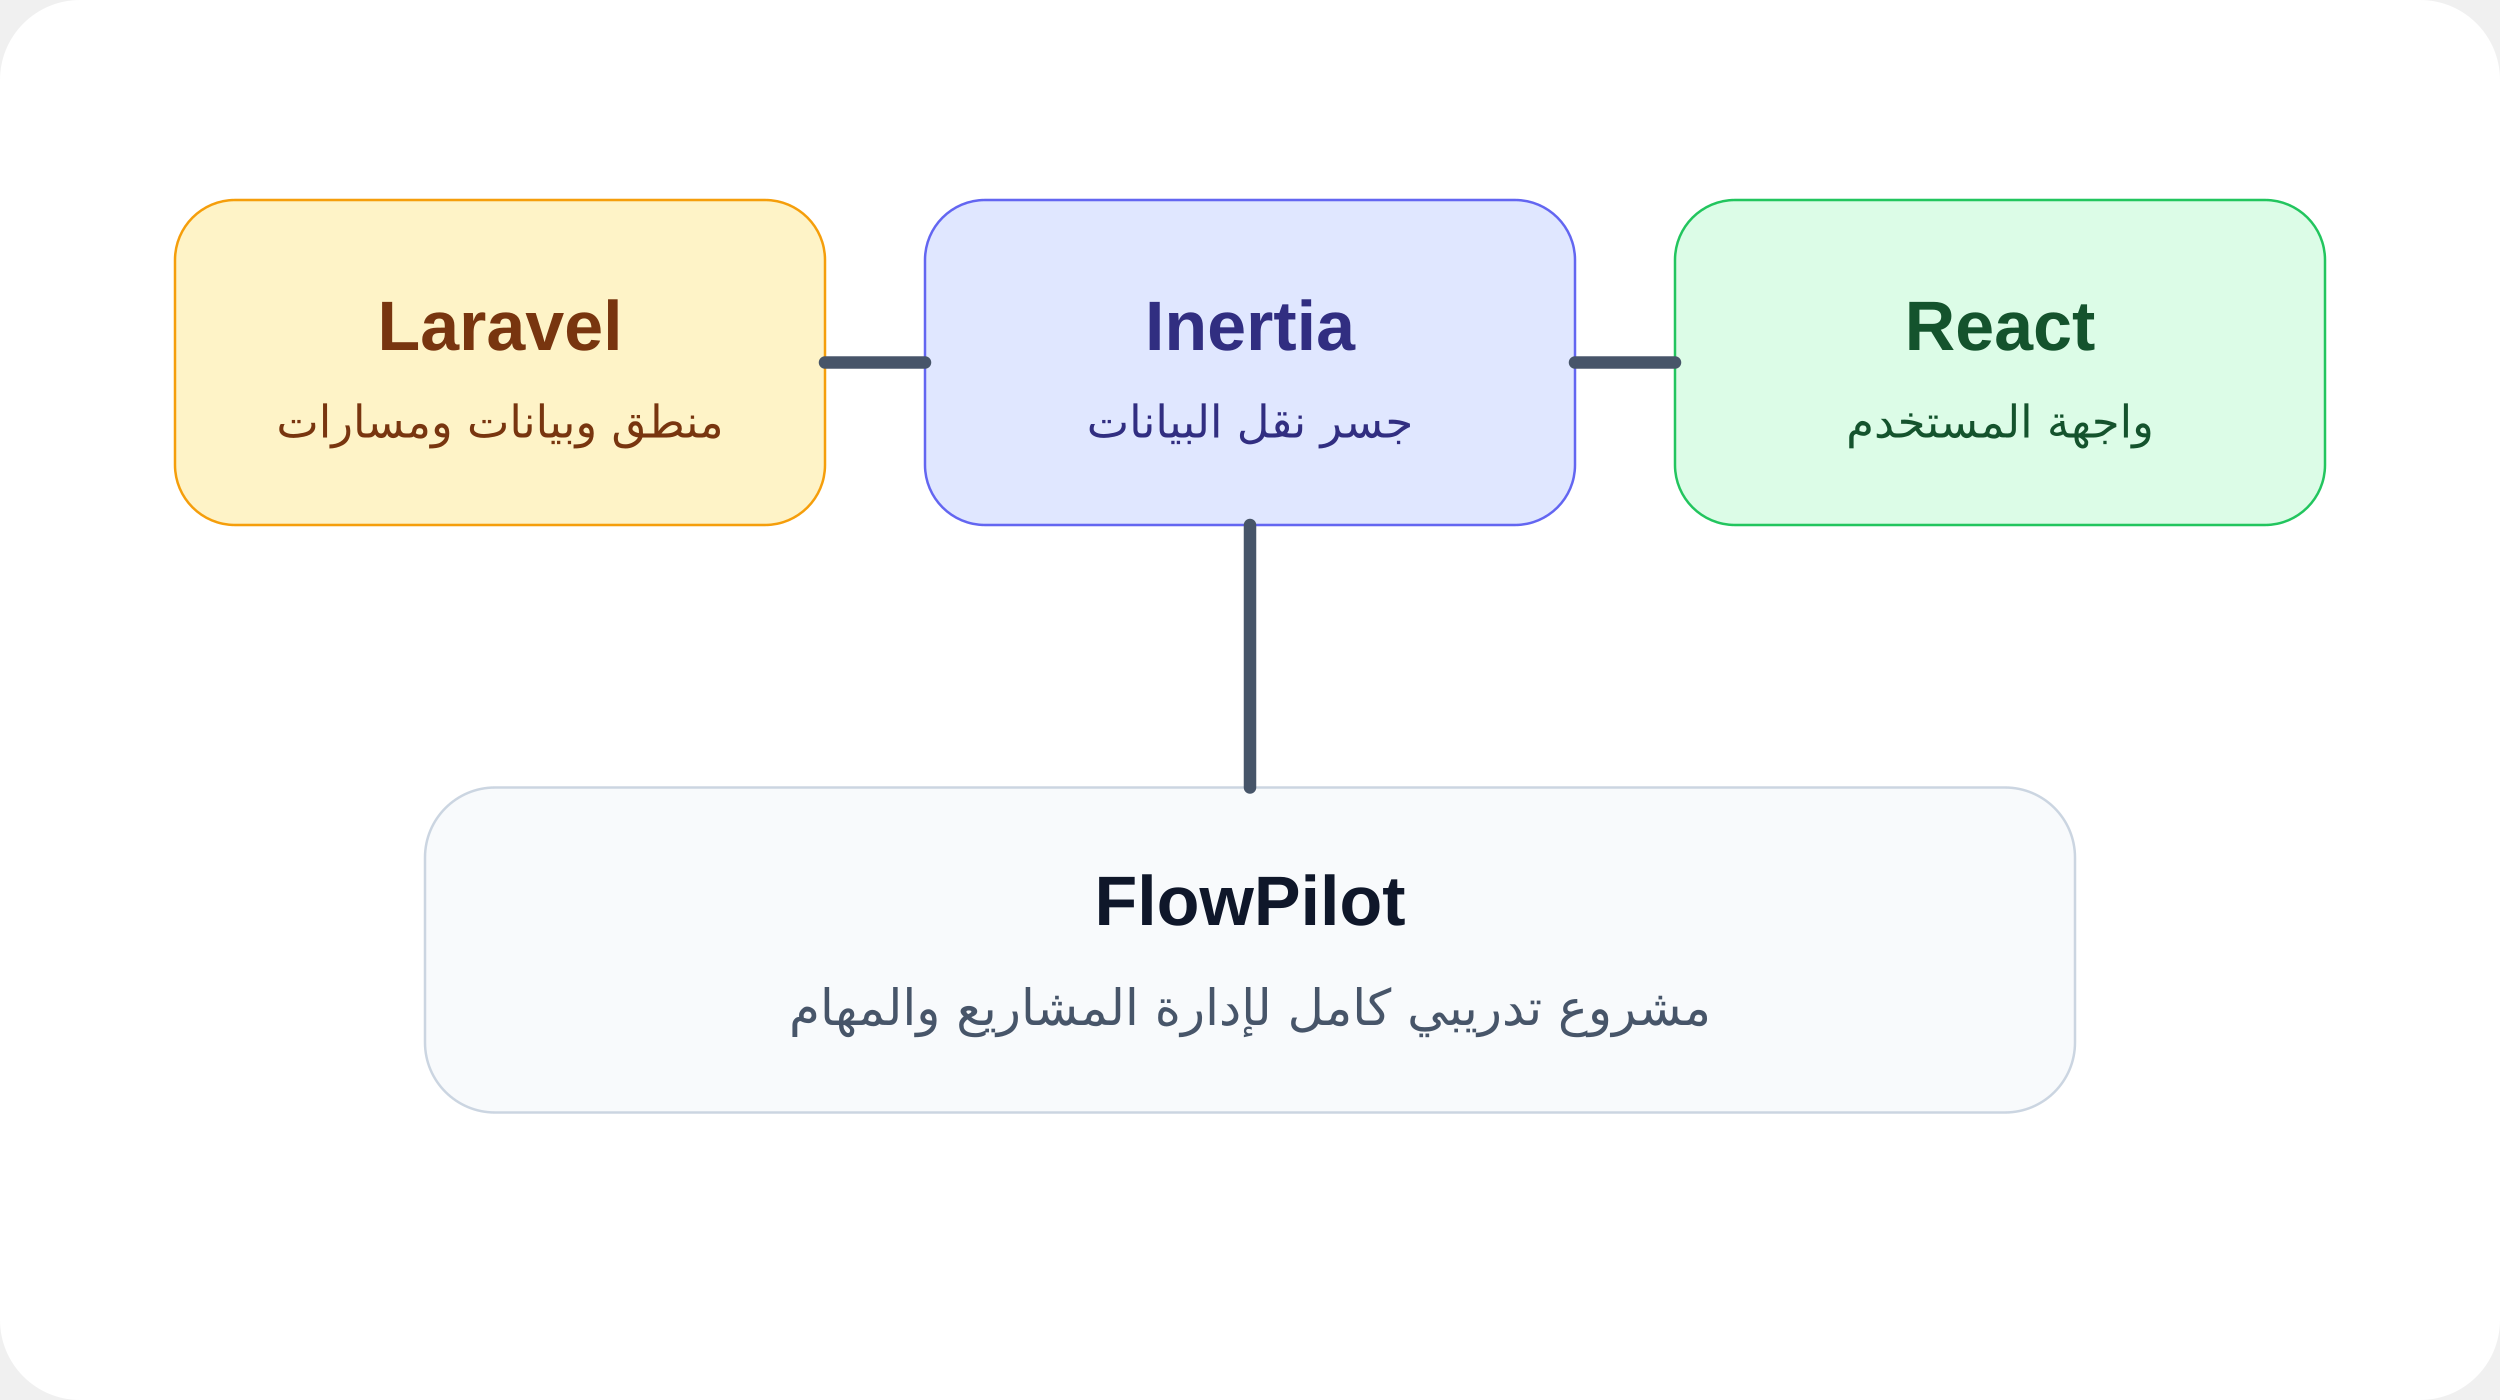
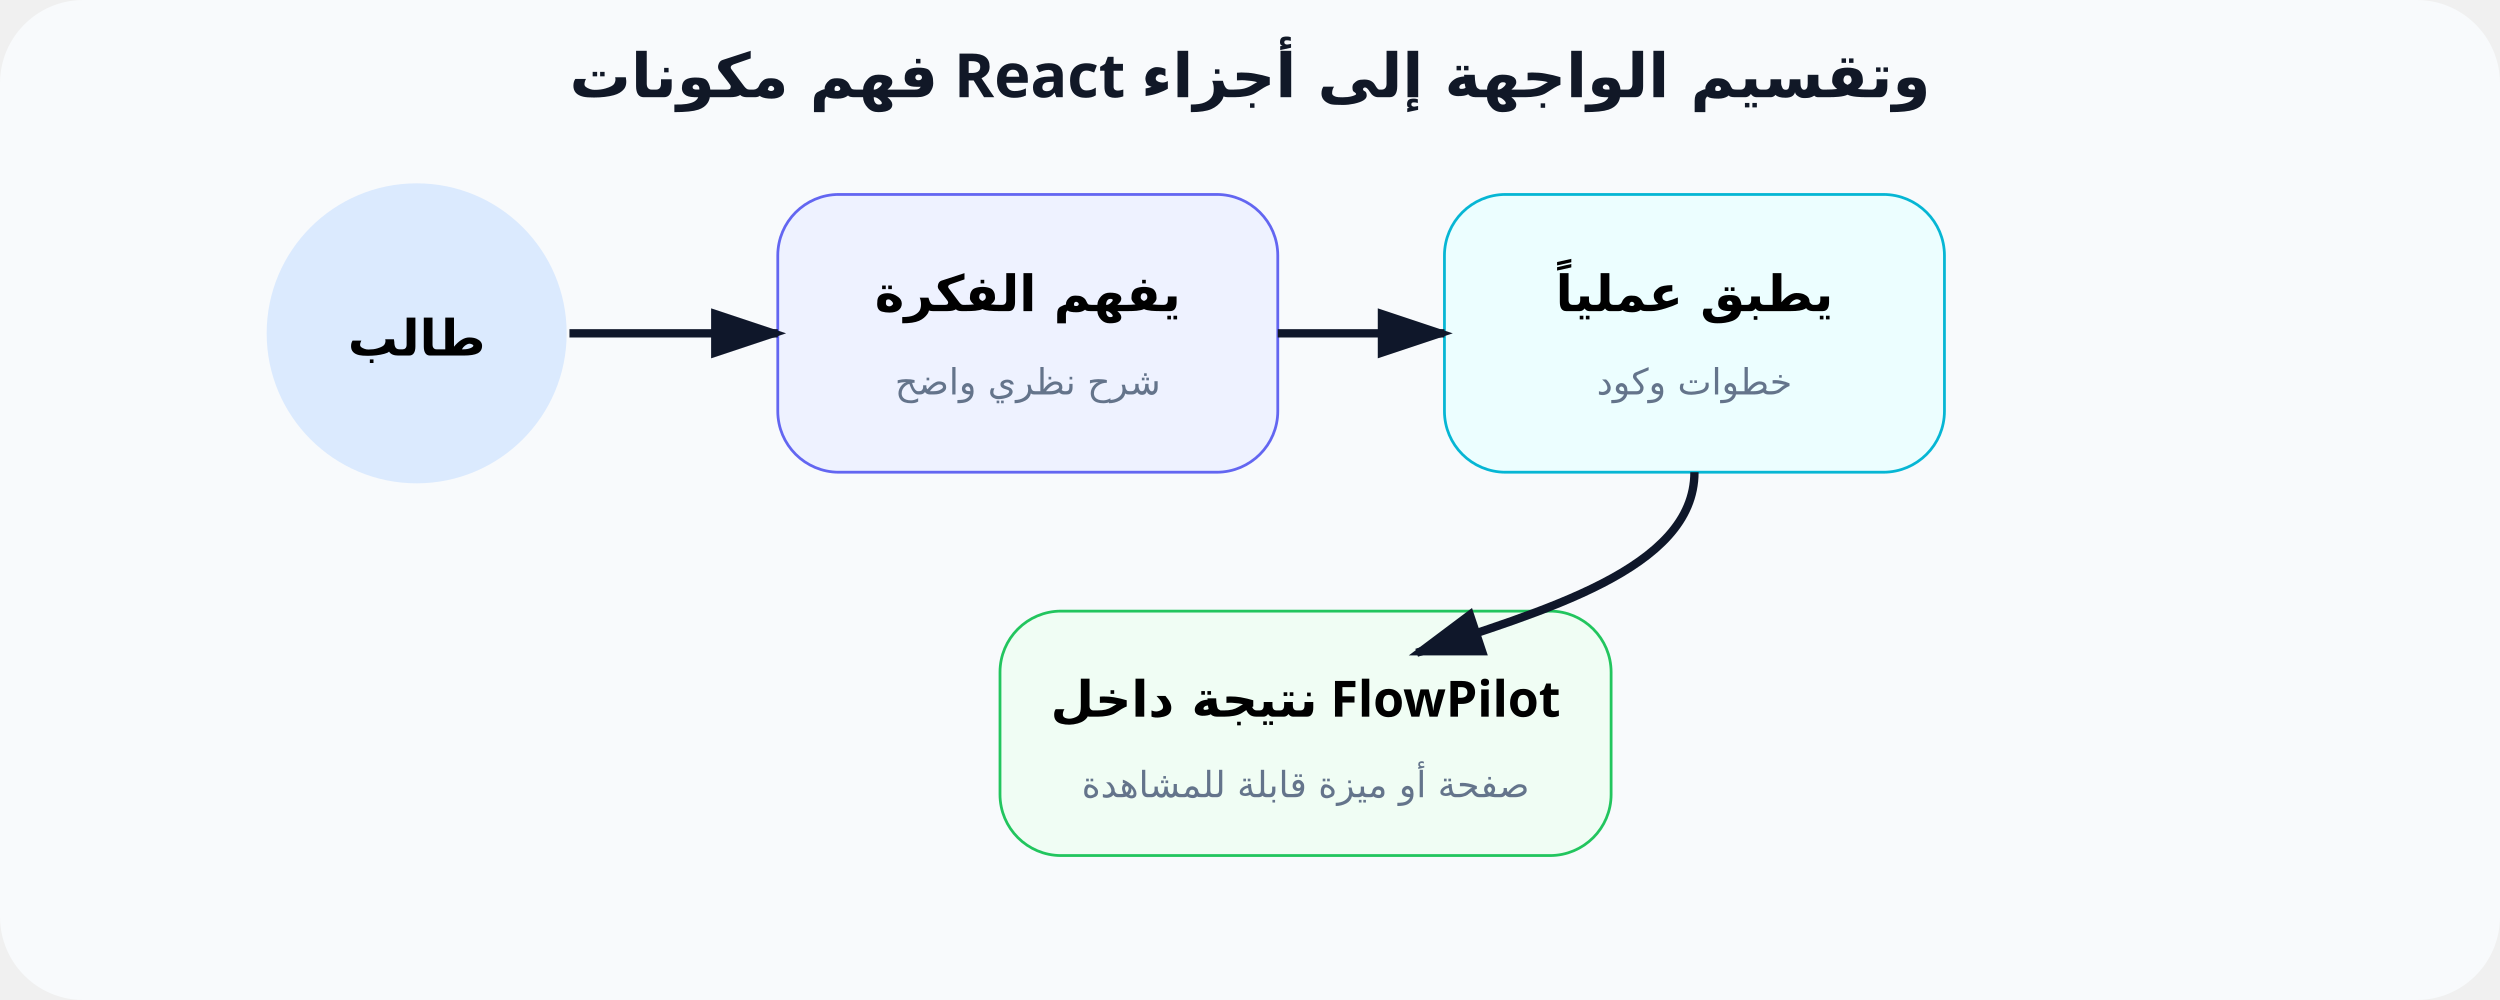
- <svg xmlns="http://www.w3.org/2000/svg" width="1000" height="560" viewBox="0 0 1000 560">
-   <rect width="1000" height="560" rx="32" fill="#ffffff" />
-   <rect x="70" y="80" width="260" height="130" rx="24" fill="#fef3c7" stroke="#f59e0b" />
-   <text x="200" y="140" text-anchor="middle" font-size="28" font-weight="900" fill="#78350f" font-family="Arial">Laravel</text>
-   <text x="200" y="175" text-anchor="middle" font-size="18" fill="#78350f" font-family="Arial">منطق وبيانات ومسارات</text>
-   <rect x="370" y="80" width="260" height="130" rx="24" fill="#e0e7ff" stroke="#6366f1" />
-   <text x="500" y="140" text-anchor="middle" font-size="28" font-weight="900" fill="#312e81" font-family="Arial">Inertia</text>
-   <text x="500" y="175" text-anchor="middle" font-size="18" fill="#312e81" font-family="Arial">جسر نقل البيانات</text>
-   <rect x="670" y="80" width="260" height="130" rx="24" fill="#dcfce7" stroke="#22c55e" />
-   <text x="800" y="140" text-anchor="middle" font-size="28" font-weight="900" fill="#14532d" font-family="Arial">React</text>
-   <text x="800" y="175" text-anchor="middle" font-size="18" fill="#14532d" font-family="Arial">واجهة المستخدم</text>
-   <path d="M330 145 H370 M630 145 H670" stroke="#475569" stroke-width="5" stroke-linecap="round" />
-   <rect x="170" y="315" width="660" height="130" rx="28" fill="#f8fafc" stroke="#cbd5e1" />
-   <text x="500" y="370" text-anchor="middle" font-size="28" font-weight="900" fill="#0f172a" font-family="Arial">FlowPilot</text>
-   <text x="500" y="410" text-anchor="middle" font-size="20" fill="#475569" font-family="Arial">مشروع تدريبي كامل لإدارة المشاريع والمهام</text>
-   <path d="M500 210 V315" stroke="#475569" stroke-width="5" stroke-linecap="round" />
+ <svg xmlns="http://www.w3.org/2000/svg" width="900" height="360" viewBox="0 0 900 360">
+   <rect width="900" height="360" rx="30" fill="#f8fafc" />
+   <circle cx="150" cy="120" r="54" fill="#dbeafe" />
+   <text x="150" y="128" text-anchor="middle" font-family="Tahoma" font-size="18" font-weight="700">طالب</text>
+   <rect x="280" y="70" width="180" height="100" rx="22" fill="#eef2ff" stroke="#6366f1" />
+   <text x="370" y="112" text-anchor="middle" font-family="Tahoma" font-size="18" font-weight="700">يفهم الفكرة</text>
+   <text x="370" y="142" text-anchor="middle" font-family="Tahoma" font-size="13" fill="#64748b">شرح نظري واضح</text>
+   <rect x="520" y="70" width="180" height="100" rx="22" fill="#ecfeff" stroke="#06b6d4" />
+   <text x="610" y="112" text-anchor="middle" font-family="Tahoma" font-size="18" font-weight="700">يطبق عملياً</text>
+   <text x="610" y="142" text-anchor="middle" font-family="Tahoma" font-size="13" fill="#64748b">خطوات وكود</text>
+   <rect x="360" y="220" width="220" height="88" rx="22" fill="#f0fdf4" stroke="#22c55e" />
+   <text x="470" y="258" text-anchor="middle" font-family="Tahoma" font-size="18" font-weight="700">نتيجة داخل FlowPilot</text>
+   <text x="470" y="287" text-anchor="middle" font-family="Tahoma" font-size="13" fill="#64748b">صفحة أو ميزة قابلة للمشاهدة</text>
+   <path d="M205 120 H280" stroke="#0f172a" stroke-width="3" marker-end="url(#a)" />
+   <path d="M460 120 H520" stroke="#0f172a" stroke-width="3" marker-end="url(#a)" />
+   <path d="M610 170 C610 205 555 220 510 235" stroke="#0f172a" stroke-width="3" fill="none" marker-end="url(#a)" />
+   <defs>
+     <marker id="a" markerWidth="10" markerHeight="10" refX="8" refY="3" orient="auto">
+       <path d="M0,0 L0,6 L9,3 z" fill="#0f172a" />
+     </marker>
+   </defs>
+   <text x="450" y="35" text-anchor="middle" font-family="Tahoma" font-size="22" font-weight="700" fill="#111827">فهم مكونات React وتقسيم الواجهة إلى أجزاء</text>
</svg>
